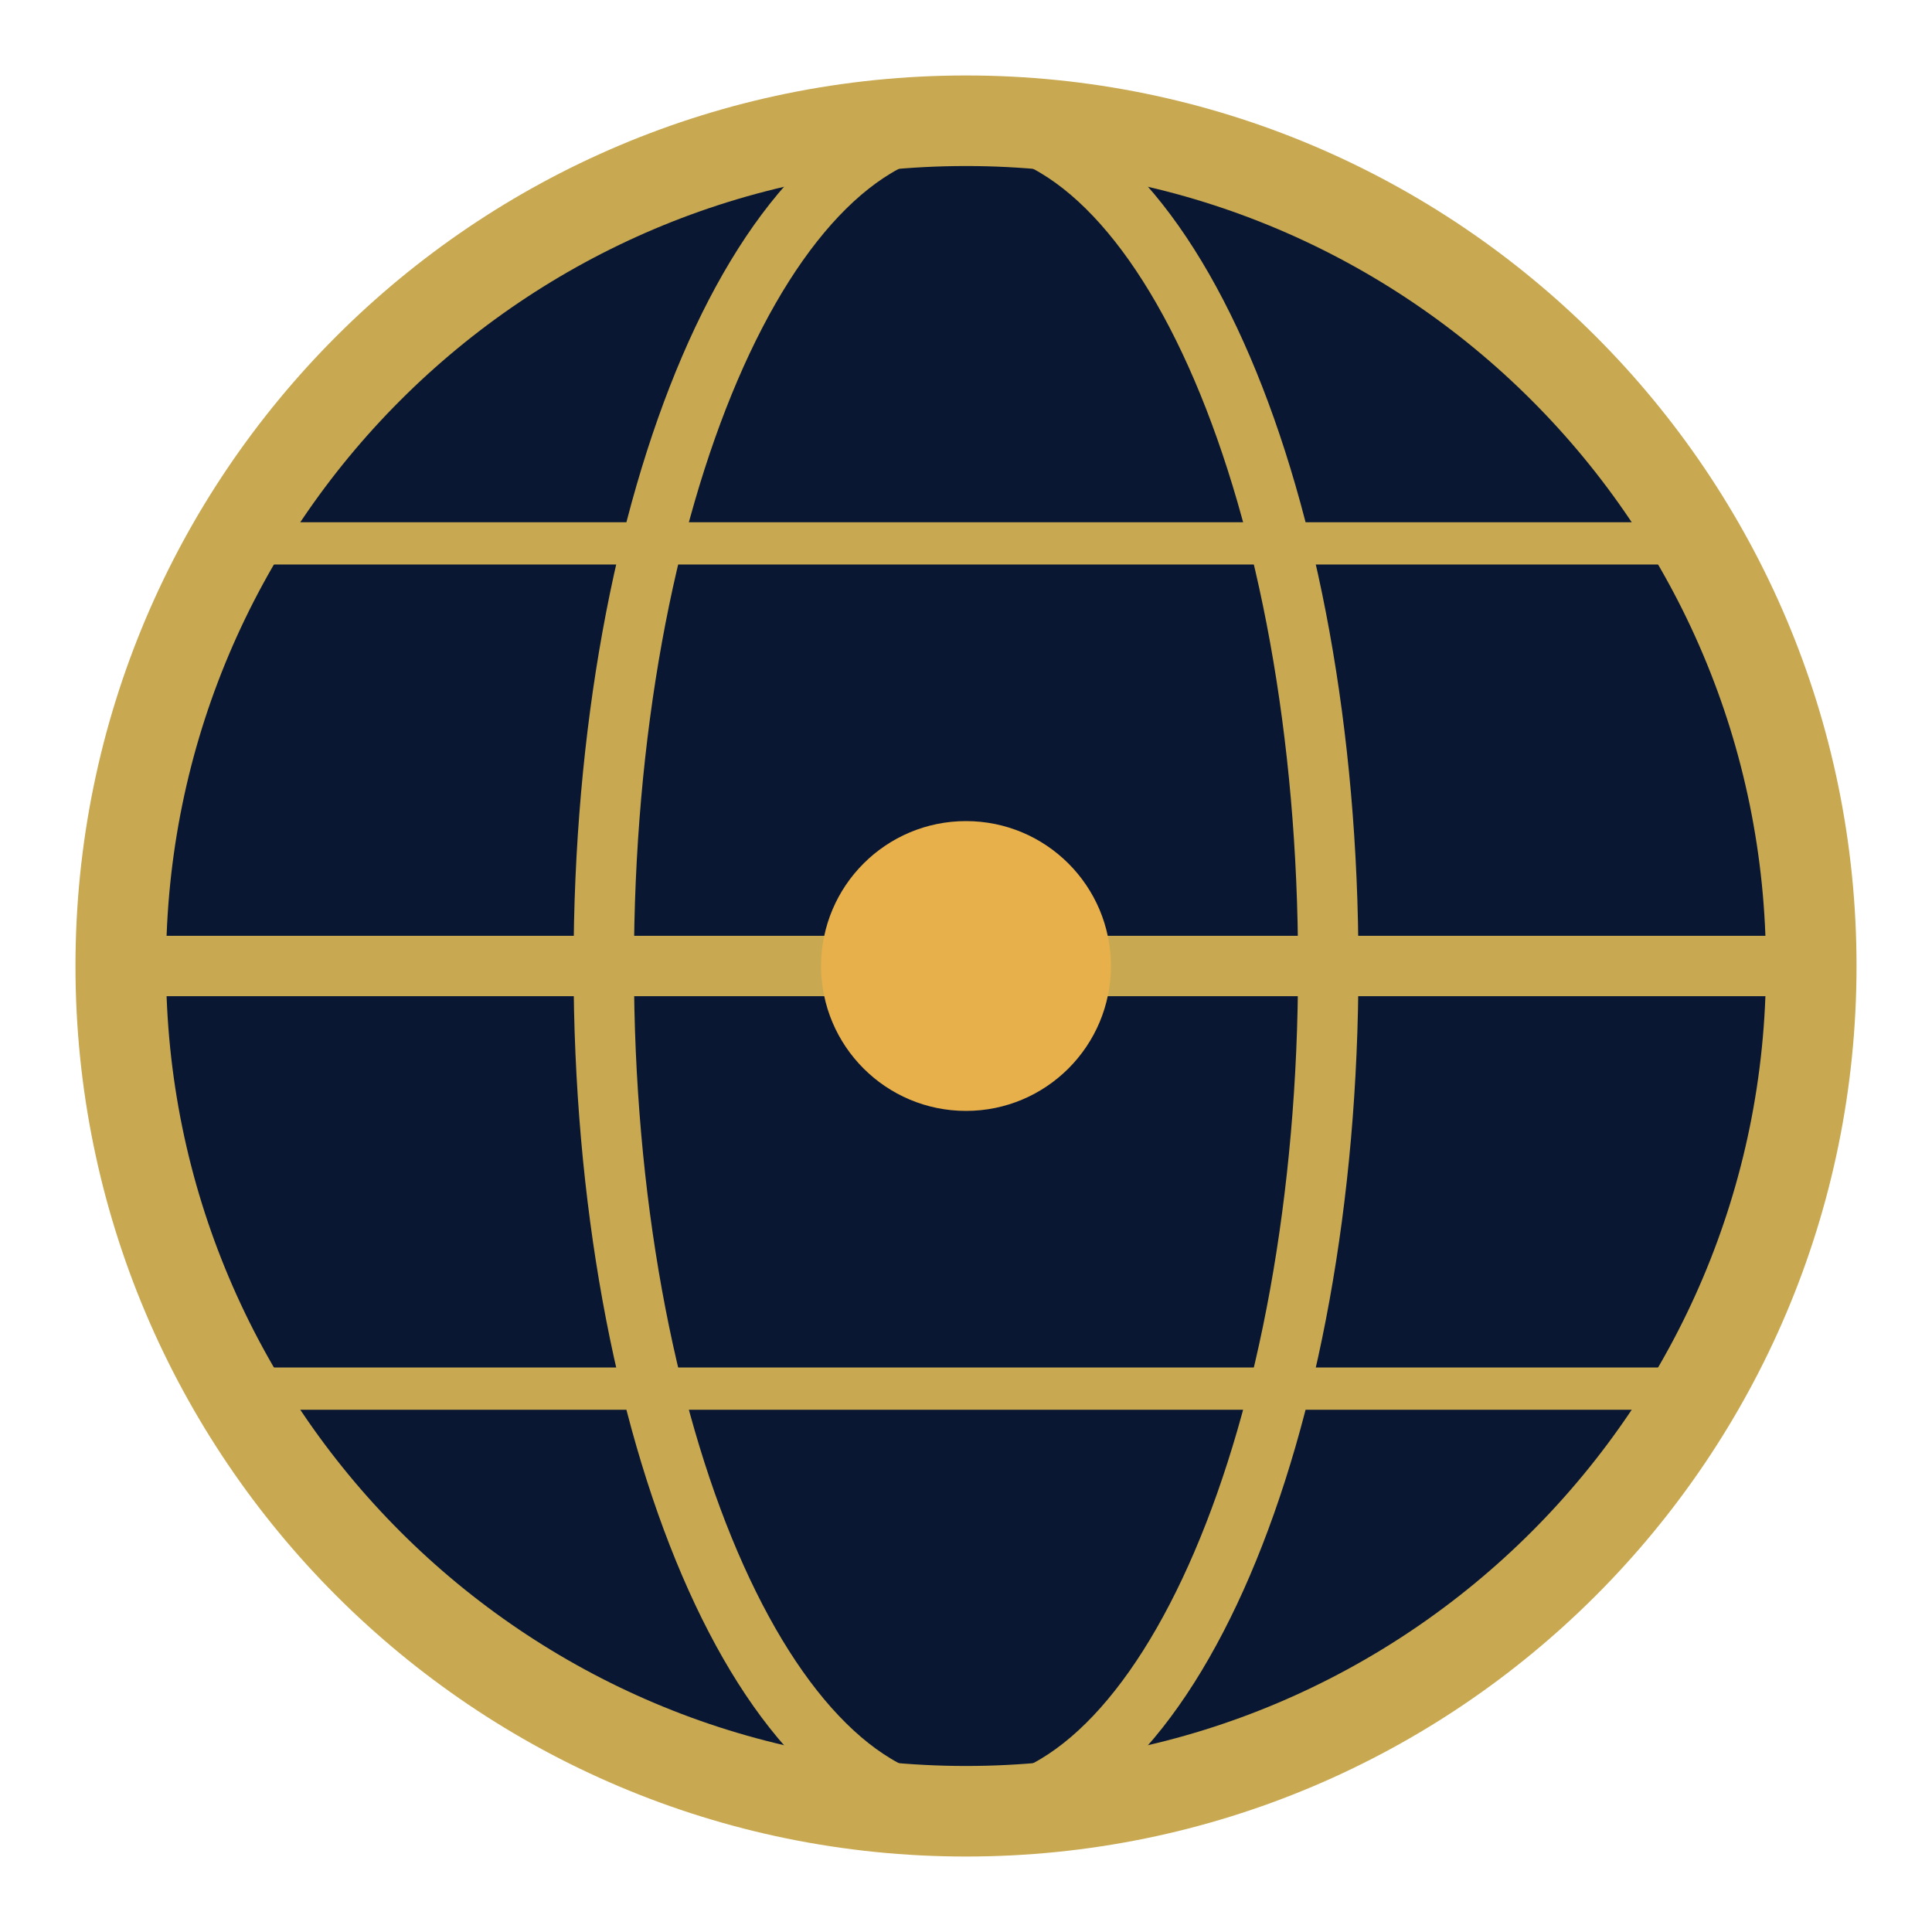
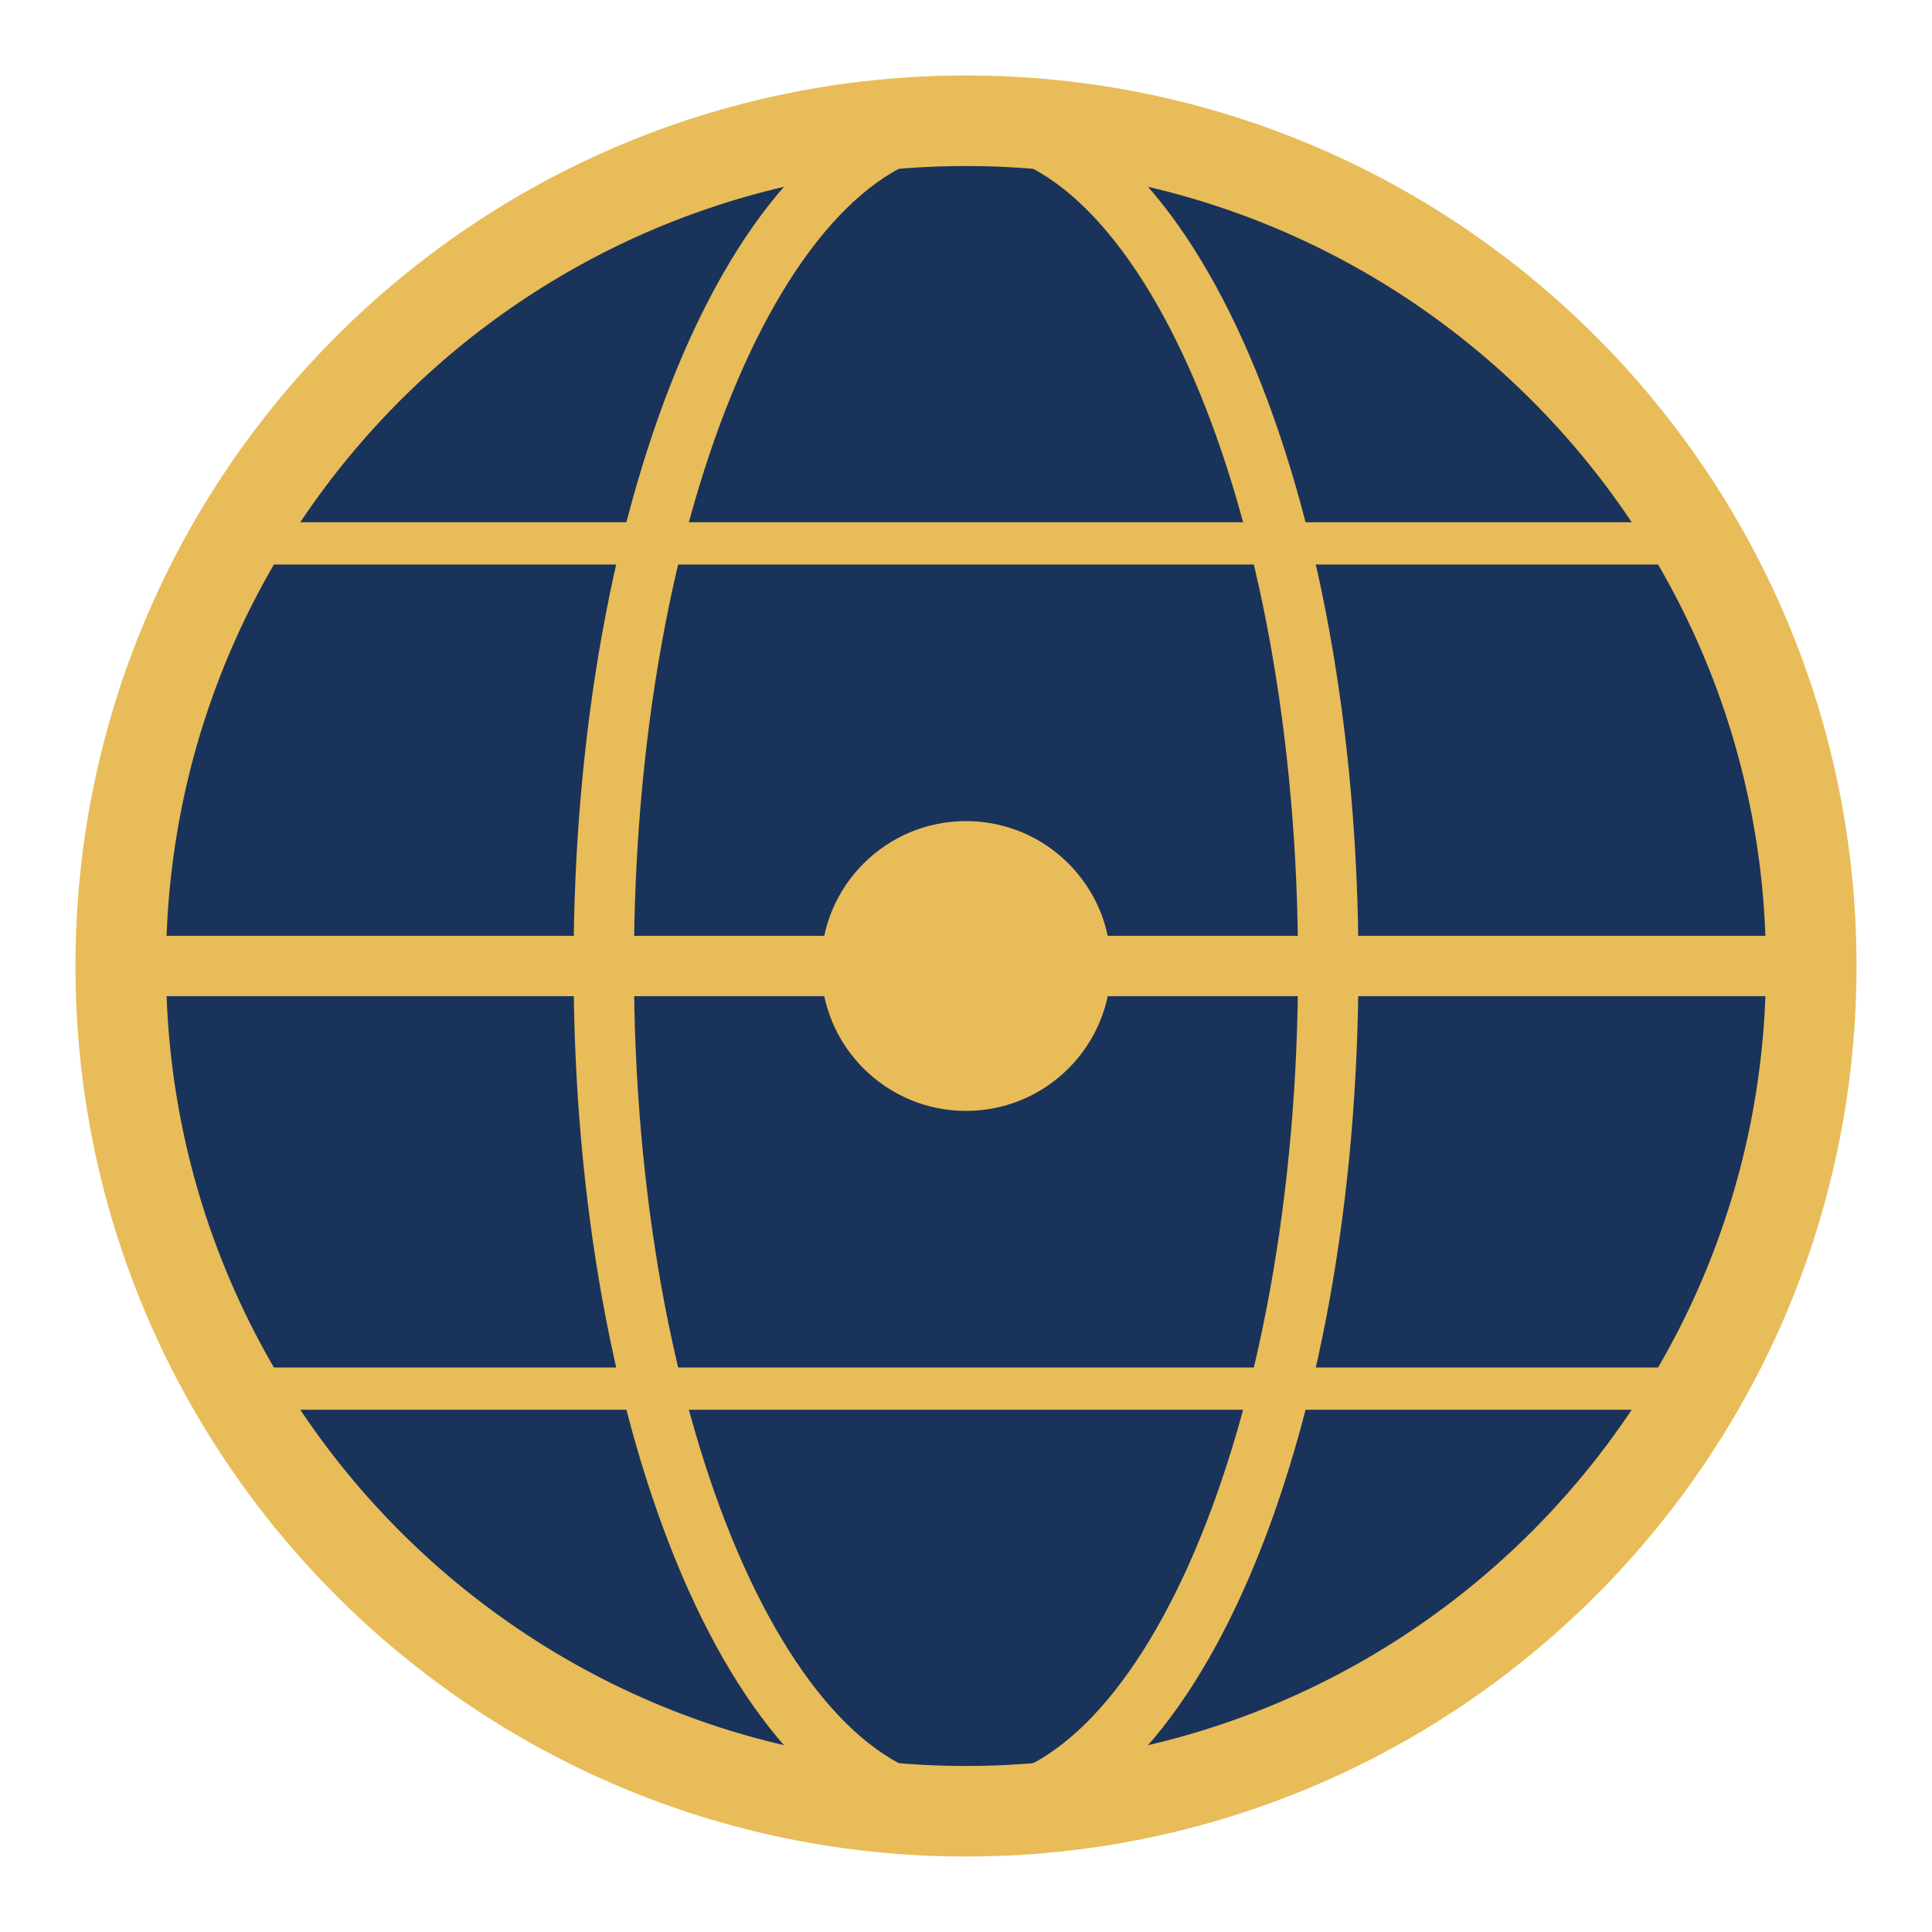
<svg xmlns="http://www.w3.org/2000/svg" viewBox="0 0 32 32">
-   <circle cx="16" cy="16" r="14" fill="#0a1733" stroke="#c8a951" stroke-width="1.5" />
-   <ellipse cx="16" cy="16" rx="6" ry="14" fill="none" stroke="#c8a951" stroke-width="1" />
-   <line x1="2" y1="16" x2="30" y2="16" stroke="#c8a951" stroke-width="1" />
-   <line x1="4.5" y1="9" x2="27.5" y2="9" stroke="#c8a951" stroke-width="0.7" />
-   <line x1="4.5" y1="23" x2="27.5" y2="23" stroke="#c8a951" stroke-width="0.7" />
-   <circle cx="16" cy="16" r="2.4" fill="#e8b04b" />
+   <circle cx="16" cy="16" r="14" fill="#1A335A" stroke="#E8BC58" stroke-width="1.5" />
+   <ellipse cx="16" cy="16" rx="6" ry="14" fill="none" stroke="#E8BC58" stroke-width="1" />
+   <line x1="2" y1="16" x2="30" y2="16" stroke="#E8BC58" stroke-width="1" />
+   <line x1="4.5" y1="9" x2="27.5" y2="9" stroke="#E8BC58" stroke-width="0.7" />
+   <line x1="4.5" y1="23" x2="27.5" y2="23" stroke="#E8BC58" stroke-width="0.7" />
+   <circle cx="16" cy="16" r="2.4" fill="#E8BC58" />
</svg>
